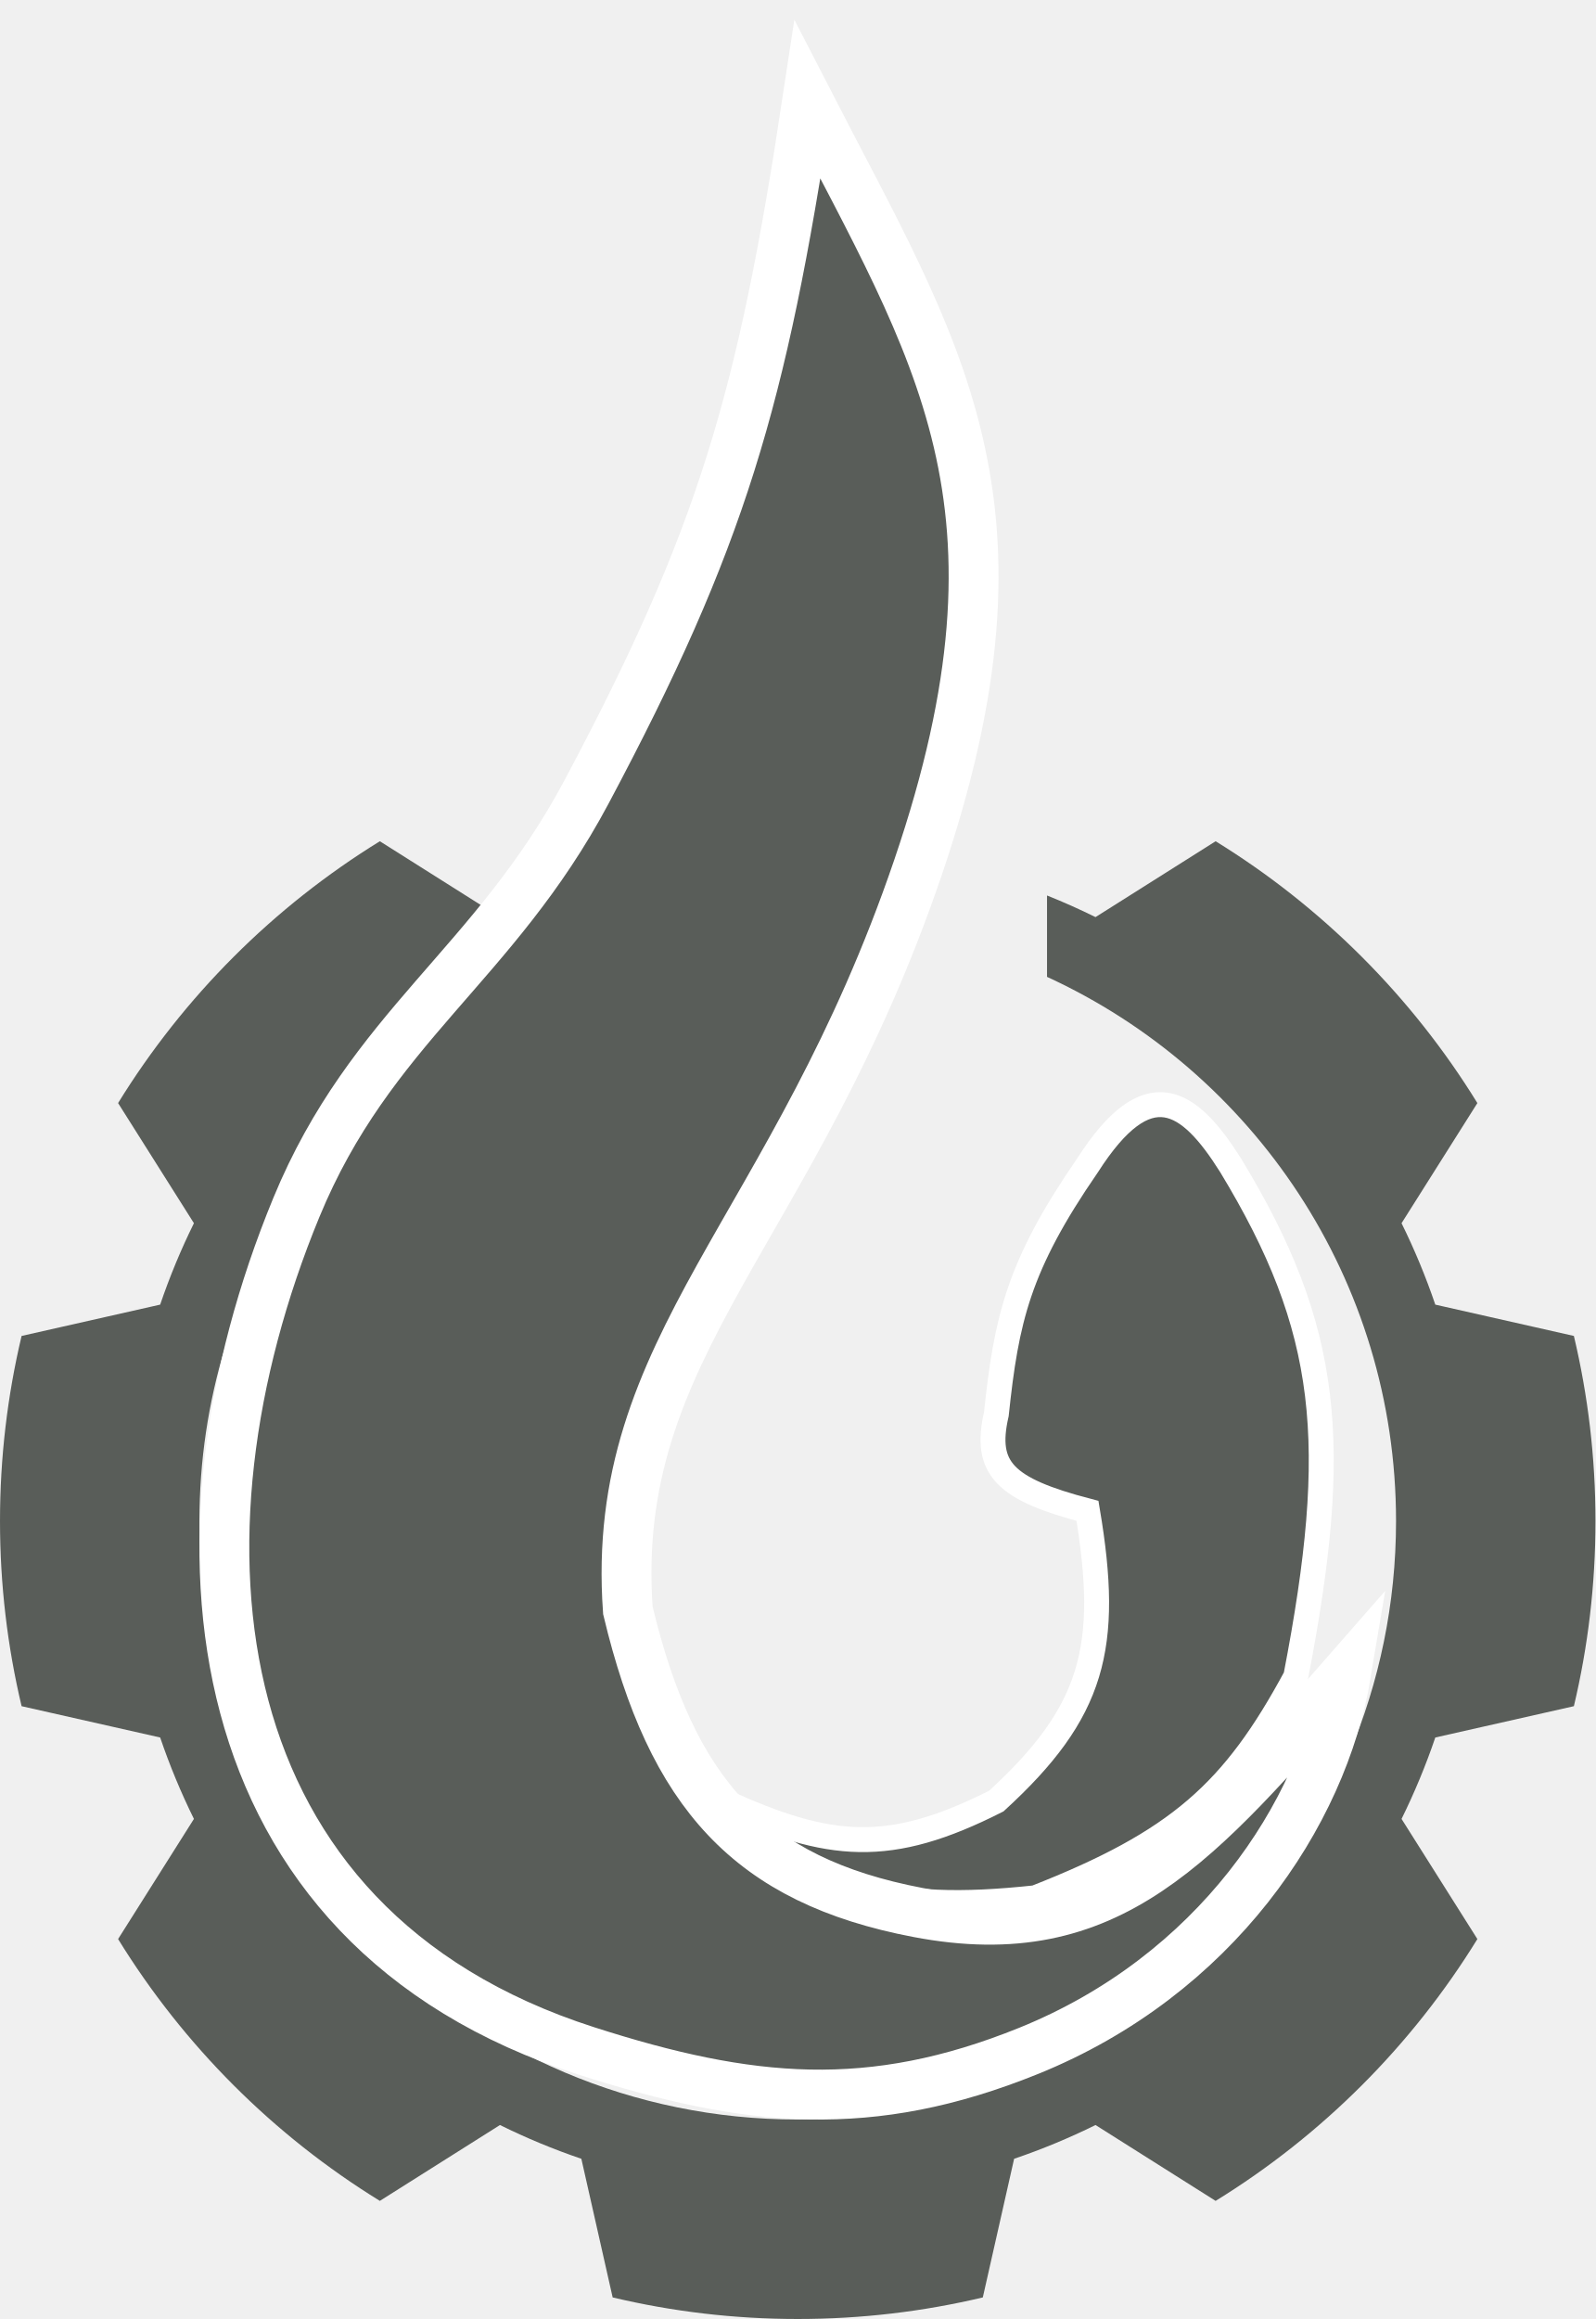
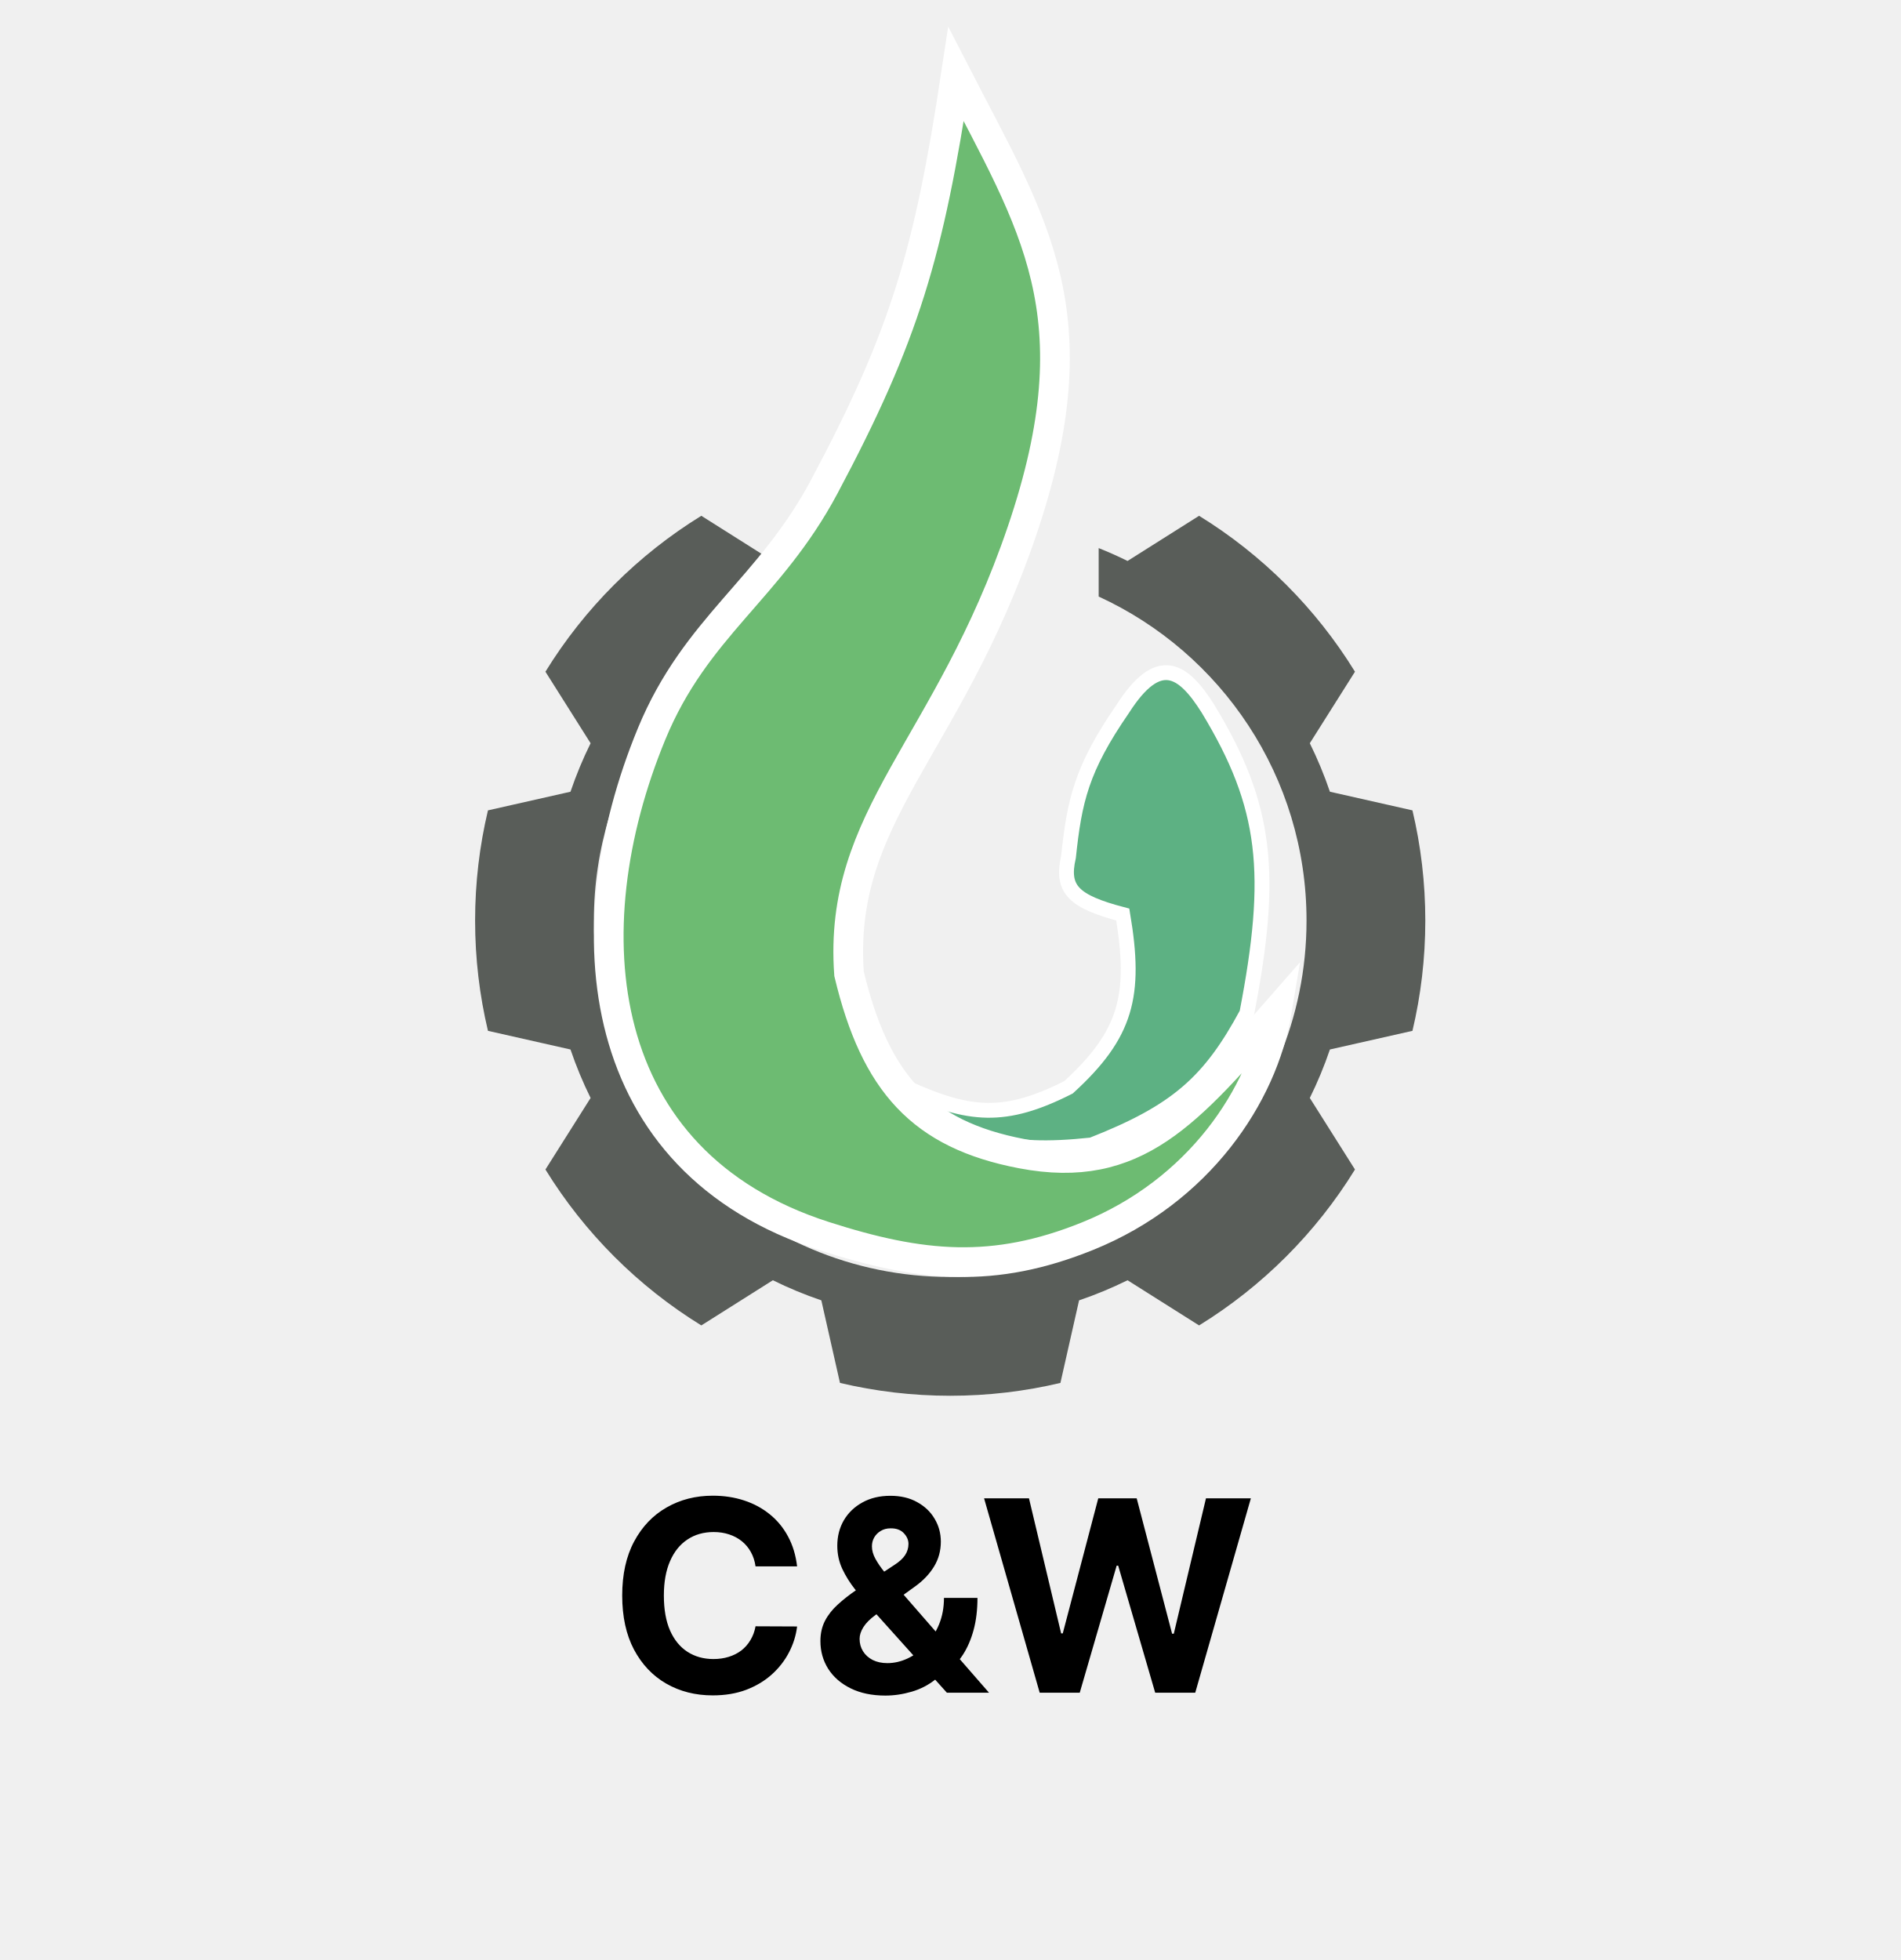
- <svg xmlns="http://www.w3.org/2000/svg" width="64" height="93" viewBox="0 0 64 93" fill="none">
-   <path d="M41.534 76.107C35.53 76.754 32.822 75.844 29 72.228C33.284 74.183 35.683 74.397 39.967 72.228C43.873 68.654 44.543 66.055 43.623 60.591C40.292 59.718 39.466 58.894 39.967 56.712C40.368 52.924 40.838 50.774 43.623 46.738C46.045 42.956 47.685 44.064 49.367 46.738C53.349 53.299 53.792 57.852 51.978 67.241C49.484 71.868 47.267 73.86 41.534 76.107Z" fill="#595D59" stroke="white" />
-   <path fill-rule="evenodd" clip-rule="evenodd" d="M22 35.912C21.338 36.176 20.689 36.466 20.055 36.779L15.237 33.737C10.97 36.366 7.366 39.969 4.737 44.237L7.779 49.055C7.26 50.106 6.807 51.197 6.425 52.32L0.866 53.576C0.3 55.959 0 58.444 0 61C0 63.556 0.3 66.041 0.866 68.424L6.425 69.68C6.807 70.803 7.26 71.894 7.779 72.945L4.737 77.763C7.366 82.031 10.97 85.634 15.237 88.263L20.055 85.221C21.106 85.74 22.197 86.193 23.32 86.575L24.576 92.135C26.959 92.7 29.444 93 32 93C34.556 93 37.041 92.7 39.424 92.135L40.68 86.575C41.803 86.193 42.894 85.74 43.945 85.221L48.763 88.263C53.031 85.634 56.634 82.031 59.263 77.763L56.221 72.945C56.74 71.894 57.193 70.803 57.575 69.68L63.134 68.424C63.7 66.041 64 63.556 64 61C64 58.444 63.7 55.959 63.134 53.576L57.575 52.32C57.193 51.197 56.74 50.106 56.221 49.055L59.263 44.237C56.634 39.969 53.031 36.366 48.763 33.737L43.945 36.779C43.31 36.466 42.662 36.176 42 35.912V39.176C50.262 42.968 56 51.314 56 61C56 74.255 45.255 85 32 85C18.745 85 8 74.255 8 61C8 51.314 13.738 42.968 22 39.176V35.912Z" fill="#595D59" />
-   <path d="M11.887 48.426C6.406 61.722 7.918 77.238 23.524 82.25C30.055 84.348 34.925 84.808 41.255 82.25C48.733 79.229 53.052 72.788 54 67.105C48.019 73.932 44.524 78.165 36.822 76.697C30.068 75.409 26.943 71.926 25.186 64.581C24.426 53.926 31.836 49.436 36.822 34.795C41.809 20.155 37.605 14.139 32.39 4C30.566 16.053 28.936 21.607 23.524 31.766C19.828 38.704 14.864 41.207 11.887 48.426Z" fill="#595D59" stroke="white" stroke-width="2" />
+ <svg xmlns="http://www.w3.org/2000/svg" width="128" height="132" viewBox="0 0 128 132" fill="none">
+   <path d="M73.534 77.107C67.53 77.754 64.822 76.844 61 73.228C65.284 75.183 67.683 75.397 71.967 73.228C75.873 69.654 76.543 67.055 75.623 61.591C72.293 60.718 71.466 59.894 71.967 57.712C72.368 53.924 72.838 51.774 75.623 47.738C78.045 43.956 79.685 45.064 81.367 47.738C85.349 54.299 85.792 58.852 83.978 68.241C81.484 72.868 79.267 74.86 73.534 77.107Z" fill="#5DB183" stroke="white" />
+   <path fill-rule="evenodd" clip-rule="evenodd" d="M54 36.912C53.338 37.176 52.69 37.466 52.055 37.779L47.237 34.737C42.969 37.366 39.366 40.969 36.737 45.237L39.779 50.055C39.26 51.106 38.807 52.197 38.425 53.32L32.866 54.576C32.3 56.959 32 59.444 32 62C32 64.556 32.3 67.041 32.866 69.424L38.425 70.68C38.807 71.803 39.26 72.894 39.779 73.945L36.737 78.763C39.366 83.031 42.969 86.634 47.237 89.263L52.055 86.221C53.106 86.74 54.197 87.193 55.32 87.575L56.576 93.135C58.959 93.7 61.444 94 64 94C66.556 94 69.041 93.7 71.424 93.135L72.68 87.575C73.803 87.193 74.894 86.74 75.945 86.221L80.763 89.263C85.031 86.634 88.634 83.031 91.263 78.763L88.221 73.945C88.74 72.894 89.193 71.803 89.575 70.68L95.134 69.424C95.7 67.041 96 64.556 96 62C96 59.444 95.7 56.959 95.134 54.576L89.575 53.32C89.193 52.197 88.74 51.106 88.221 50.055L91.263 45.237C88.634 40.969 85.031 37.366 80.763 34.737L75.945 37.779C75.311 37.466 74.662 37.176 74 36.912V40.176C82.262 43.968 88 52.314 88 62C88 75.255 77.255 86 64 86C50.745 86 40 75.255 40 62C40 52.314 45.738 43.968 54 40.176V36.912Z" fill="#595D59" />
+   <path d="M43.888 49.426C38.406 62.722 39.918 78.238 55.524 83.25C62.054 85.348 66.925 85.808 73.255 83.25C80.733 80.229 85.052 73.788 86 68.105C80.019 74.932 76.524 79.165 68.823 77.697C62.068 76.409 58.943 72.926 57.186 65.581C56.426 54.926 63.836 50.436 68.823 35.795C73.809 21.155 69.605 15.139 64.39 5C62.566 17.053 60.935 22.607 55.524 32.766C51.828 39.704 46.864 42.207 43.888 49.426Z" fill="#6DBB72" stroke="white" stroke-width="2" />
+   <path d="M53.688 105.492H50.889C50.837 105.13 50.733 104.808 50.575 104.527C50.418 104.241 50.215 103.999 49.968 103.798C49.721 103.598 49.435 103.445 49.111 103.338C48.792 103.232 48.445 103.178 48.07 103.178C47.392 103.178 46.802 103.347 46.299 103.683C45.796 104.016 45.406 104.501 45.129 105.141C44.852 105.776 44.714 106.547 44.714 107.455C44.714 108.388 44.852 109.172 45.129 109.807C45.41 110.442 45.803 110.921 46.305 111.245C46.808 111.569 47.39 111.731 48.05 111.731C48.421 111.731 48.764 111.682 49.08 111.584C49.399 111.486 49.682 111.343 49.93 111.156C50.177 110.964 50.381 110.732 50.543 110.459C50.709 110.186 50.825 109.875 50.889 109.526L53.688 109.538C53.616 110.139 53.435 110.719 53.145 111.277C52.859 111.831 52.474 112.327 51.988 112.766C51.506 113.201 50.931 113.546 50.262 113.802C49.597 114.053 48.845 114.179 48.006 114.179C46.838 114.179 45.794 113.915 44.874 113.386C43.957 112.858 43.233 112.093 42.7 111.092C42.172 110.09 41.908 108.878 41.908 107.455C41.908 106.027 42.176 104.812 42.713 103.811C43.25 102.81 43.979 102.047 44.899 101.523C45.82 100.994 46.855 100.73 48.006 100.73C48.764 100.73 49.467 100.837 50.115 101.05C50.767 101.263 51.344 101.574 51.847 101.983C52.35 102.388 52.759 102.884 53.075 103.472C53.394 104.06 53.599 104.734 53.688 105.492ZM59.636 114.192C58.733 114.192 57.953 114.03 57.297 113.706C56.64 113.382 56.135 112.943 55.782 112.389C55.432 111.831 55.258 111.209 55.258 110.523C55.258 110.011 55.36 109.558 55.564 109.161C55.769 108.765 56.054 108.401 56.421 108.068C56.787 107.732 57.213 107.397 57.699 107.065L60.237 105.396C60.565 105.187 60.806 104.968 60.959 104.738C61.113 104.504 61.189 104.25 61.189 103.977C61.189 103.717 61.085 103.477 60.876 103.255C60.667 103.033 60.371 102.925 59.988 102.929C59.732 102.929 59.51 102.987 59.323 103.102C59.135 103.212 58.988 103.359 58.882 103.543C58.779 103.722 58.728 103.922 58.728 104.143C58.728 104.416 58.805 104.693 58.959 104.974C59.112 105.256 59.316 105.554 59.572 105.869C59.828 106.18 60.107 106.517 60.409 106.879L66.616 114H63.778L58.6 108.234C58.26 107.847 57.919 107.442 57.578 107.02C57.241 106.594 56.96 106.142 56.734 105.665C56.508 105.183 56.395 104.661 56.395 104.099C56.395 103.464 56.542 102.893 56.836 102.386C57.135 101.879 57.552 101.478 58.089 101.184C58.626 100.886 59.252 100.737 59.968 100.737C60.667 100.737 61.27 100.879 61.777 101.165C62.289 101.446 62.681 101.821 62.953 102.29C63.23 102.754 63.369 103.266 63.369 103.824C63.369 104.442 63.216 105.002 62.909 105.505C62.606 106.004 62.18 106.451 61.63 106.847L58.959 108.771C58.596 109.036 58.328 109.306 58.153 109.583C57.983 109.856 57.897 110.118 57.897 110.369C57.897 110.68 57.974 110.96 58.127 111.207C58.281 111.454 58.498 111.65 58.779 111.795C59.061 111.935 59.391 112.006 59.77 112.006C60.23 112.006 60.684 111.901 61.132 111.692C61.584 111.479 61.992 111.179 62.359 110.791C62.73 110.399 63.026 109.935 63.248 109.398C63.469 108.861 63.58 108.266 63.58 107.614H65.836C65.836 108.415 65.749 109.138 65.574 109.781C65.4 110.42 65.157 110.979 64.846 111.456C64.534 111.929 64.179 112.317 63.778 112.619C63.65 112.7 63.527 112.777 63.407 112.849C63.288 112.922 63.164 112.999 63.037 113.08C62.551 113.472 62.008 113.755 61.407 113.93C60.81 114.104 60.22 114.192 59.636 114.192ZM70.028 114L66.282 100.909H69.306L71.472 110.005H71.581L73.972 100.909H76.561L78.945 110.024H79.06L81.227 100.909H84.25L80.504 114H77.807L75.314 105.441H75.212L72.725 114H70.028Z" fill="black" />
</svg>
